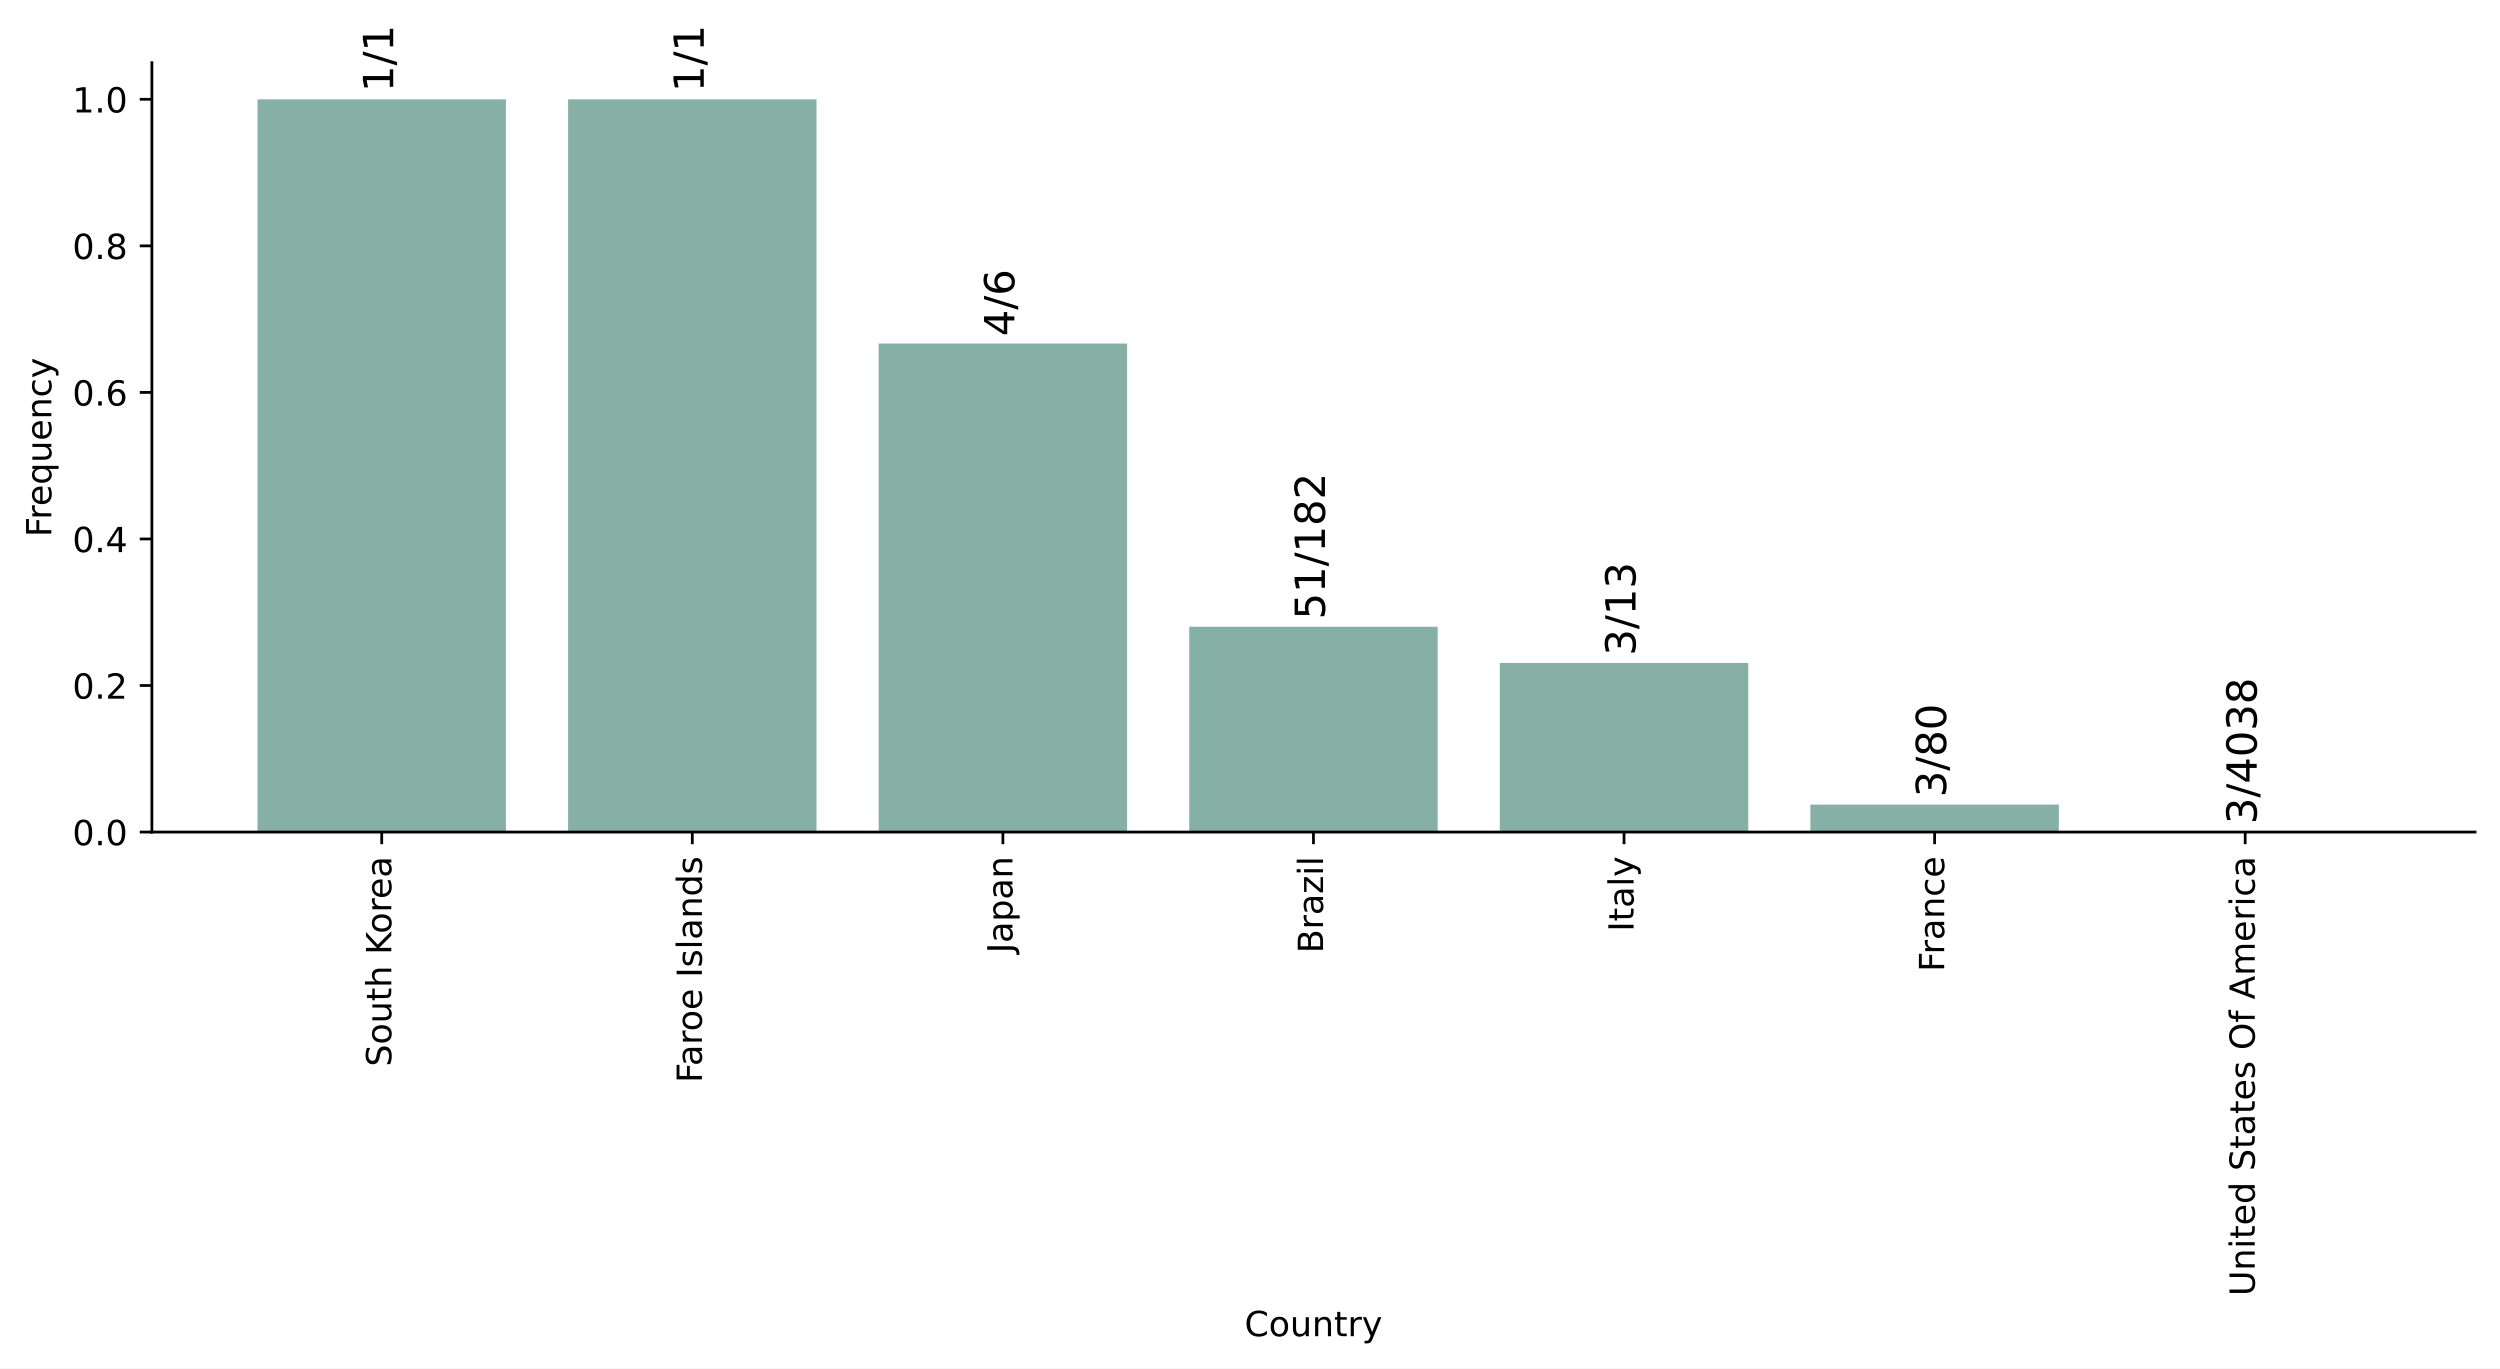
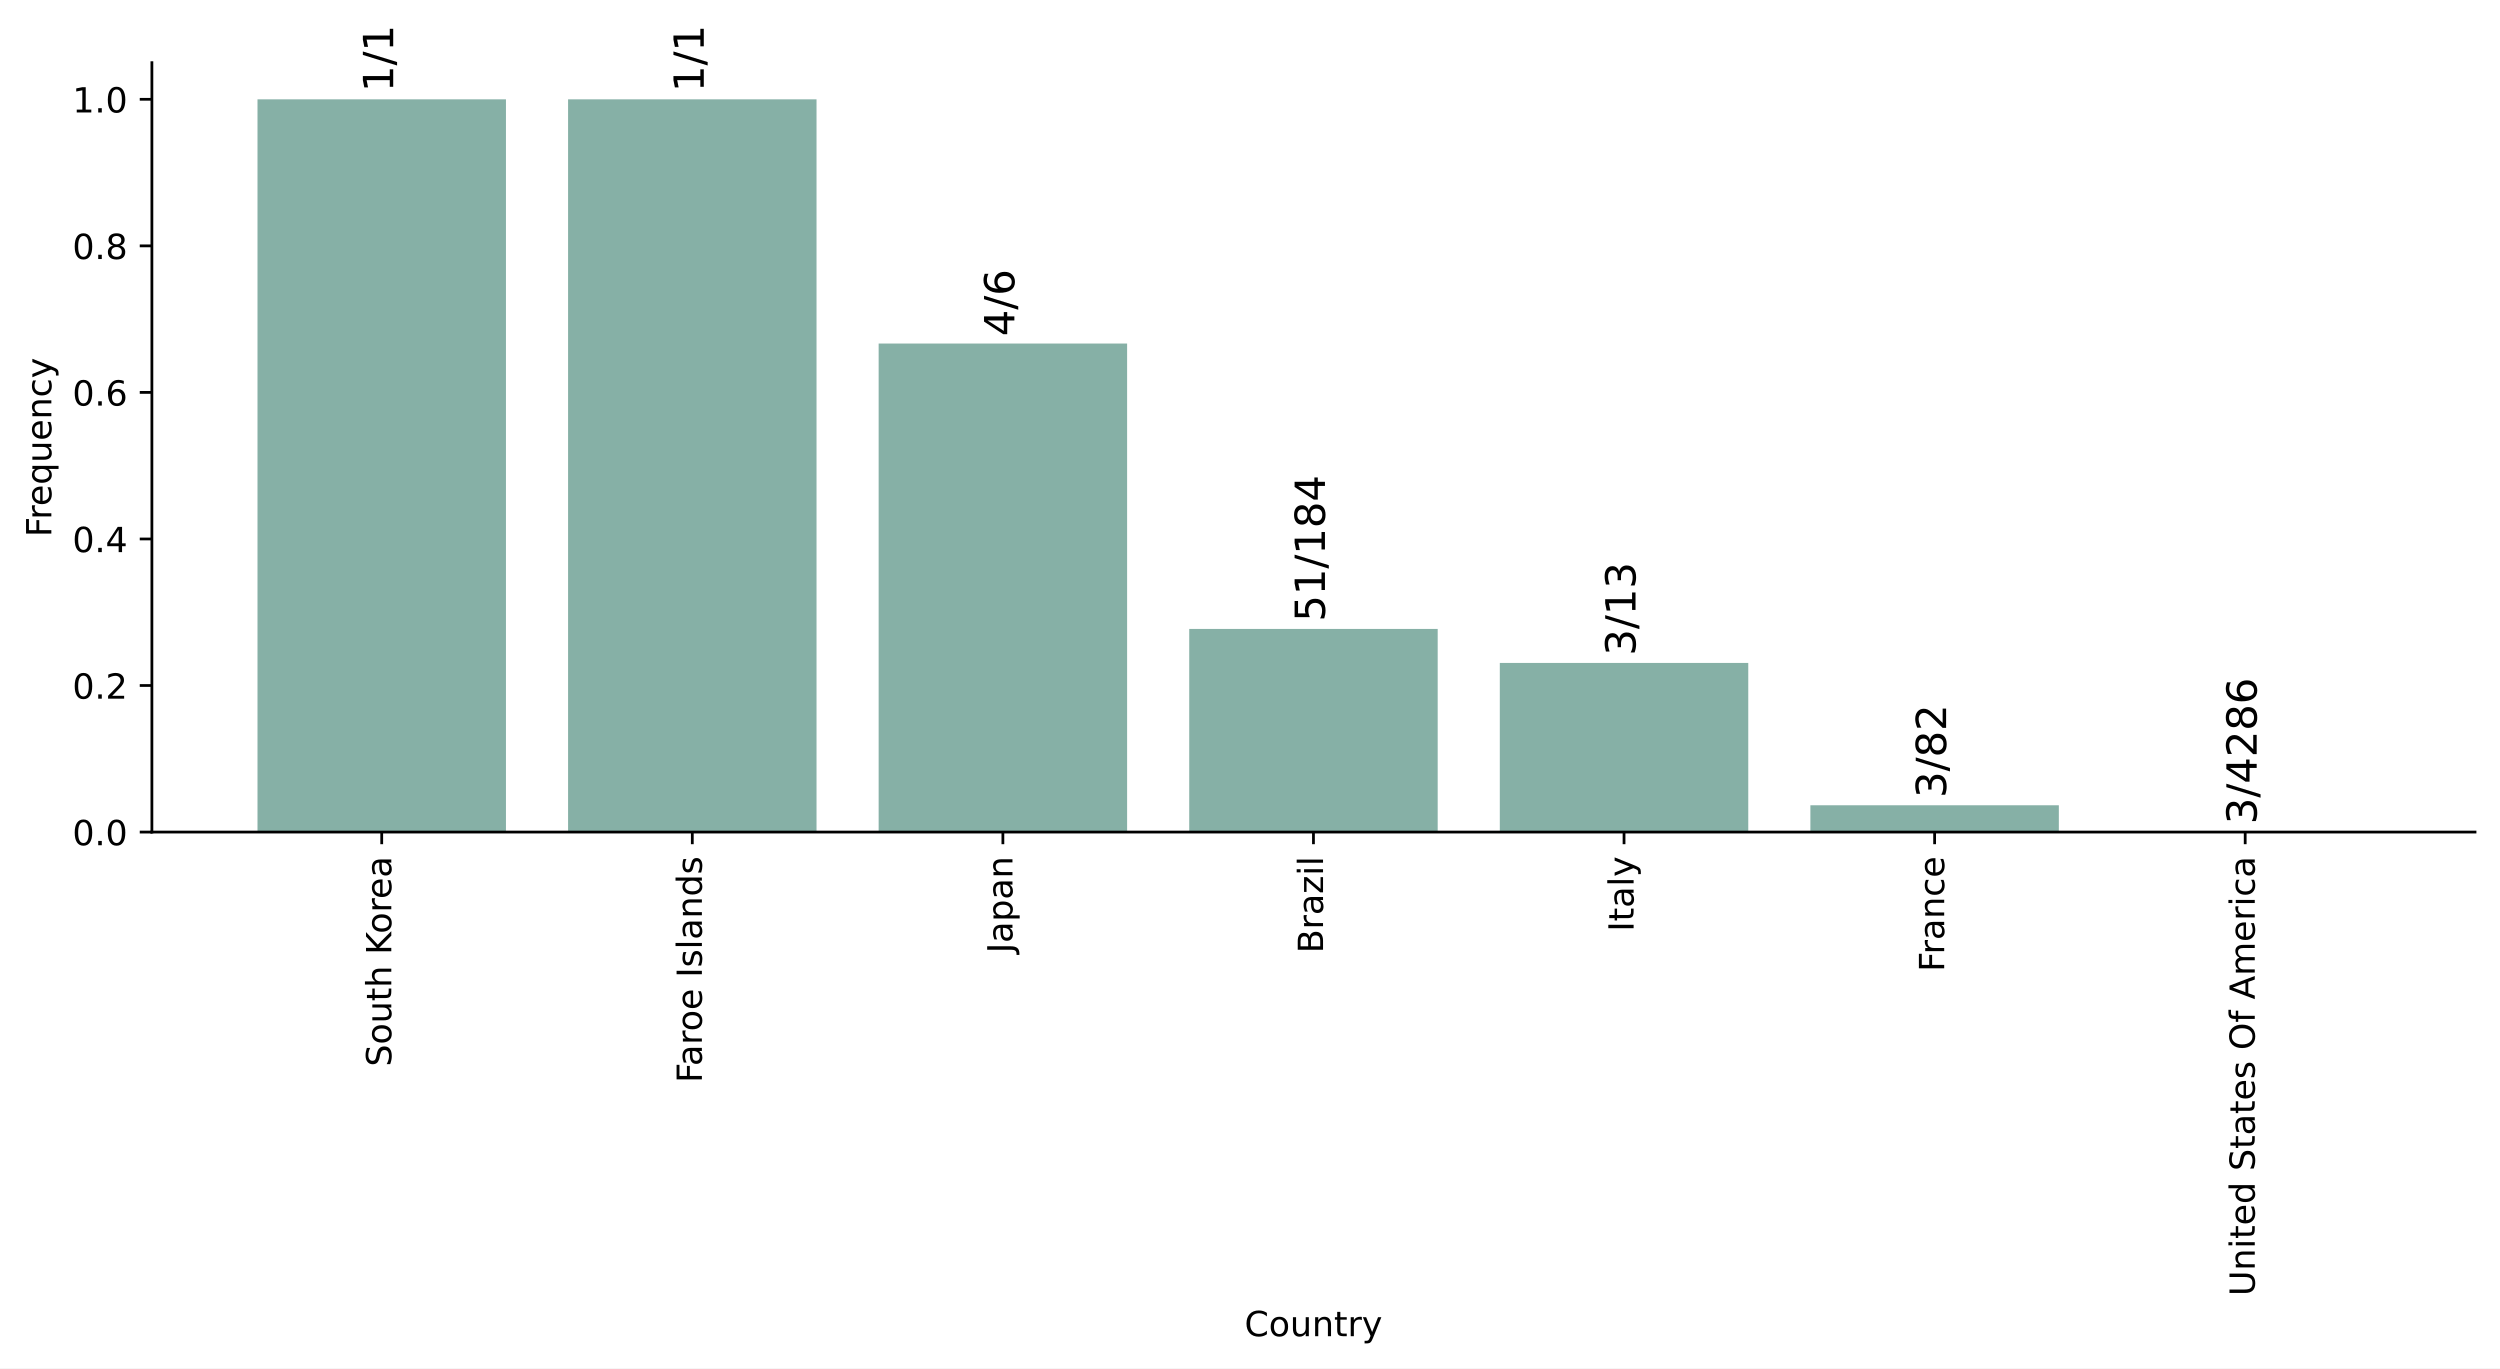
<svg xmlns="http://www.w3.org/2000/svg" xmlns:xlink="http://www.w3.org/1999/xlink" height="394.415pt" version="1.1" viewBox="0 0 720.581 394.415" width="720.581pt">
  <defs>
    <style type="text/css">*{stroke-linecap:butt;stroke-linejoin:round;}</style>
  </defs>
  <g id="figure_1">
    <g id="patch_1">
      <path d="M 0 394.415  L 720.581 394.415  L 720.581 0  L 0 0  z " style="fill:#ffffff;" />
    </g>
    <g id="axes_1">
      <g id="patch_2">
        <path d="M 43.781 239.825  L 713.381 239.825  L 713.381 18.064  L 43.781 18.064  z " style="fill:#ffffff;" />
      </g>
      <g id="patch_3">
-         <path clip-path="url(#pefc457f568)" d="M 74.218 239.825  L 145.833 239.825  L 145.833 28.625  L 74.218 28.625  z " style="fill:#86b0a6;" />
+         <path clip-path="url(#p68e4ed78a7)" d="M 74.218 239.825  L 145.833 239.825  L 145.833 28.625  L 74.218 28.625  z " style="fill:#86b0a6;" />
      </g>
      <g id="patch_4">
-         <path clip-path="url(#pefc457f568)" d="M 163.736 239.825  L 235.351 239.825  L 235.351 28.625  L 163.736 28.625  z " style="fill:#86b0a6;" />
+         <path clip-path="url(#p68e4ed78a7)" d="M 163.736 239.825  L 235.351 239.825  L 235.351 28.625  L 163.736 28.625  z " style="fill:#86b0a6;" />
      </g>
      <g id="patch_5">
-         <path clip-path="url(#pefc457f568)" d="M 253.255 239.825  L 324.87 239.825  L 324.87 99.025  L 253.255 99.025  z " style="fill:#86b0a6;" />
+         <path clip-path="url(#p68e4ed78a7)" d="M 253.255 239.825  L 324.87 239.825  L 324.87 99.025  L 253.255 99.025  z " style="fill:#86b0a6;" />
      </g>
      <g id="patch_6">
-         <path clip-path="url(#pefc457f568)" d="M 342.774 239.825  L 414.389 239.825  L 414.389 180.642  L 342.774 180.642  z " style="fill:#86b0a6;" />
+         <path clip-path="url(#p68e4ed78a7)" d="M 342.774 239.825  L 414.389 239.825  L 414.389 181.285  L 342.774 181.285  z " style="fill:#86b0a6;" />
      </g>
      <g id="patch_7">
-         <path clip-path="url(#pefc457f568)" d="M 432.292 239.825  L 503.907 239.825  L 503.907 191.086  L 432.292 191.086  z " style="fill:#86b0a6;" />
+         <path clip-path="url(#p68e4ed78a7)" d="M 432.292 239.825  L 503.907 239.825  L 503.907 191.086  L 432.292 191.086  z " style="fill:#86b0a6;" />
      </g>
      <g id="patch_8">
-         <path clip-path="url(#pefc457f568)" d="M 521.811 239.825  L 593.426 239.825  L 593.426 231.905  L 521.811 231.905  z " style="fill:#86b0a6;" />
+         <path clip-path="url(#p68e4ed78a7)" d="M 521.811 239.825  L 593.426 239.825  L 593.426 232.098  L 521.811 232.098  z " style="fill:#86b0a6;" />
      </g>
      <g id="patch_9">
-         <path clip-path="url(#pefc457f568)" d="M 611.33 239.825  L 682.945 239.825  L 682.945 239.668  L 611.33 239.668  z " style="fill:#86b0a6;" />
+         <path clip-path="url(#p68e4ed78a7)" d="M 611.33 239.825  L 682.945 239.825  L 682.945 239.677  L 611.33 239.677  z " style="fill:#86b0a6;" />
      </g>
      <g id="matplotlib.axis_1">
        <g id="xtick_1">
          <g id="line2d_1">
            <defs>
-               <path d="M 0 0  L 0 3.5  " id="mf9bbec56f3" style="stroke:#000000;stroke-width:0.8;" />
+               <path d="M 0 0  L 0 3.5  " id="ma3a74c15be" style="stroke:#000000;stroke-width:0.8;" />
            </defs>
            <g>
-               <use style="stroke:#000000;stroke-width:0.8;" x="110.025" xlink:href="#mf9bbec56f3" y="239.825" />
+               <use style="stroke:#000000;stroke-width:0.8;" x="110.025" xlink:href="#ma3a74c15be" y="239.825" />
            </g>
          </g>
          <g id="text_1">
            <g transform="translate(112.7845 307.4089)rotate(-90)scale(0.1 -0.1)">
              <defs>
                <path d="M 53.516 70.516  L 53.516 60.891  Q 47.906 63.578 42.922 64.891  Q 37.938 66.219 33.297 66.219  Q 25.25 66.219 20.875 63.094  Q 16.5 59.969 16.5 54.203  Q 16.5 49.359 19.406 46.891  Q 22.312 44.438 30.422 42.922  L 36.375 41.703  Q 47.406 39.594 52.656 34.297  Q 57.906 29 57.906 20.125  Q 57.906 9.516 50.797 4.047  Q 43.703 -1.422 29.984 -1.422  Q 24.812 -1.422 18.969 -0.25  Q 13.141 0.922 6.891 3.219  L 6.891 13.375  Q 12.891 10.016 18.656 8.297  Q 24.422 6.594 29.984 6.594  Q 38.422 6.594 43.016 9.906  Q 47.609 13.234 47.609 19.391  Q 47.609 24.75 44.312 27.781  Q 41.016 30.812 33.5 32.328  L 27.484 33.5  Q 16.453 35.688 11.516 40.375  Q 6.594 45.062 6.594 53.422  Q 6.594 63.094 13.406 68.656  Q 20.219 74.219 32.172 74.219  Q 37.312 74.219 42.625 73.281  Q 47.953 72.359 53.516 70.516  z " id="DejaVuSans-83" />
                <path d="M 30.609 48.391  Q 23.391 48.391 19.188 42.75  Q 14.984 37.109 14.984 27.297  Q 14.984 17.484 19.156 11.844  Q 23.344 6.203 30.609 6.203  Q 37.797 6.203 41.984 11.859  Q 46.188 17.531 46.188 27.297  Q 46.188 37.016 41.984 42.703  Q 37.797 48.391 30.609 48.391  z M 30.609 56  Q 42.328 56 49.016 48.375  Q 55.719 40.766 55.719 27.297  Q 55.719 13.875 49.016 6.219  Q 42.328 -1.422 30.609 -1.422  Q 18.844 -1.422 12.172 6.219  Q 5.516 13.875 5.516 27.297  Q 5.516 40.766 12.172 48.375  Q 18.844 56 30.609 56  z " id="DejaVuSans-111" />
                <path d="M 8.5 21.578  L 8.5 54.688  L 17.484 54.688  L 17.484 21.922  Q 17.484 14.156 20.5 10.266  Q 23.531 6.391 29.594 6.391  Q 36.859 6.391 41.078 11.031  Q 45.312 15.672 45.312 23.688  L 45.312 54.688  L 54.297 54.688  L 54.297 0  L 45.312 0  L 45.312 8.406  Q 42.047 3.422 37.719 1  Q 33.406 -1.422 27.688 -1.422  Q 18.266 -1.422 13.375 4.438  Q 8.5 10.297 8.5 21.578  z M 31.109 56  z " id="DejaVuSans-117" />
                <path d="M 18.312 70.219  L 18.312 54.688  L 36.812 54.688  L 36.812 47.703  L 18.312 47.703  L 18.312 18.016  Q 18.312 11.328 20.141 9.422  Q 21.969 7.516 27.594 7.516  L 36.812 7.516  L 36.812 0  L 27.594 0  Q 17.188 0 13.234 3.875  Q 9.281 7.766 9.281 18.016  L 9.281 47.703  L 2.688 47.703  L 2.688 54.688  L 9.281 54.688  L 9.281 70.219  z " id="DejaVuSans-116" />
                <path d="M 54.891 33.016  L 54.891 0  L 45.906 0  L 45.906 32.719  Q 45.906 40.484 42.875 44.328  Q 39.844 48.188 33.797 48.188  Q 26.516 48.188 22.312 43.547  Q 18.109 38.922 18.109 30.906  L 18.109 0  L 9.078 0  L 9.078 75.984  L 18.109 75.984  L 18.109 46.188  Q 21.344 51.125 25.703 53.562  Q 30.078 56 35.797 56  Q 45.219 56 50.047 50.172  Q 54.891 44.344 54.891 33.016  z " id="DejaVuSans-104" />
                <path id="DejaVuSans-32" />
                <path d="M 9.812 72.906  L 19.672 72.906  L 19.672 42.094  L 52.391 72.906  L 65.094 72.906  L 28.906 38.922  L 67.672 0  L 54.688 0  L 19.672 35.109  L 19.672 0  L 9.812 0  z " id="DejaVuSans-75" />
                <path d="M 41.109 46.297  Q 39.594 47.172 37.812 47.578  Q 36.031 48 33.891 48  Q 26.266 48 22.188 43.047  Q 18.109 38.094 18.109 28.812  L 18.109 0  L 9.078 0  L 9.078 54.688  L 18.109 54.688  L 18.109 46.188  Q 20.953 51.172 25.484 53.578  Q 30.031 56 36.531 56  Q 37.453 56 38.578 55.875  Q 39.703 55.766 41.062 55.516  z " id="DejaVuSans-114" />
                <path d="M 56.203 29.594  L 56.203 25.203  L 14.891 25.203  Q 15.484 15.922 20.484 11.062  Q 25.484 6.203 34.422 6.203  Q 39.594 6.203 44.453 7.469  Q 49.312 8.734 54.109 11.281  L 54.109 2.781  Q 49.266 0.734 44.188 -0.344  Q 39.109 -1.422 33.891 -1.422  Q 20.797 -1.422 13.156 6.188  Q 5.516 13.812 5.516 26.812  Q 5.516 40.234 12.766 48.109  Q 20.016 56 32.328 56  Q 43.359 56 49.781 48.891  Q 56.203 41.797 56.203 29.594  z M 47.219 32.234  Q 47.125 39.594 43.094 43.984  Q 39.062 48.391 32.422 48.391  Q 24.906 48.391 20.391 44.141  Q 15.875 39.891 15.188 32.172  z " id="DejaVuSans-101" />
                <path d="M 34.281 27.484  Q 23.391 27.484 19.188 25  Q 14.984 22.516 14.984 16.5  Q 14.984 11.719 18.141 8.906  Q 21.297 6.109 26.703 6.109  Q 34.188 6.109 38.703 11.406  Q 43.219 16.703 43.219 25.484  L 43.219 27.484  z M 52.203 31.203  L 52.203 0  L 43.219 0  L 43.219 8.297  Q 40.141 3.328 35.547 0.953  Q 30.953 -1.422 24.312 -1.422  Q 15.922 -1.422 10.953 3.297  Q 6 8.016 6 15.922  Q 6 25.141 12.172 29.828  Q 18.359 34.516 30.609 34.516  L 43.219 34.516  L 43.219 35.406  Q 43.219 41.609 39.141 45  Q 35.062 48.391 27.688 48.391  Q 23 48.391 18.547 47.266  Q 14.109 46.141 10.016 43.891  L 10.016 52.203  Q 14.938 54.109 19.578 55.047  Q 24.219 56 28.609 56  Q 40.484 56 46.344 49.844  Q 52.203 43.703 52.203 31.203  z " id="DejaVuSans-97" />
              </defs>
              <use xlink:href="#DejaVuSans-83" />
              <use x="63.477" xlink:href="#DejaVuSans-111" />
              <use x="124.658" xlink:href="#DejaVuSans-117" />
              <use x="188.037" xlink:href="#DejaVuSans-116" />
              <use x="227.246" xlink:href="#DejaVuSans-104" />
              <use x="290.625" xlink:href="#DejaVuSans-32" />
              <use x="322.412" xlink:href="#DejaVuSans-75" />
              <use x="382.988" xlink:href="#DejaVuSans-111" />
              <use x="444.17" xlink:href="#DejaVuSans-114" />
              <use x="483.033" xlink:href="#DejaVuSans-101" />
              <use x="544.557" xlink:href="#DejaVuSans-97" />
            </g>
          </g>
        </g>
        <g id="xtick_2">
          <g id="line2d_2">
            <g>
-               <use style="stroke:#000000;stroke-width:0.8;" x="199.544" xlink:href="#mf9bbec56f3" y="239.825" />
+               <use style="stroke:#000000;stroke-width:0.8;" x="199.544" xlink:href="#ma3a74c15be" y="239.825" />
            </g>
          </g>
          <g id="text_2">
            <g transform="translate(202.3032 312.0886)rotate(-90)scale(0.1 -0.1)">
              <defs>
                <path d="M 9.812 72.906  L 51.703 72.906  L 51.703 64.594  L 19.672 64.594  L 19.672 43.109  L 48.578 43.109  L 48.578 34.812  L 19.672 34.812  L 19.672 0  L 9.812 0  z " id="DejaVuSans-70" />
                <path d="M 9.812 72.906  L 19.672 72.906  L 19.672 0  L 9.812 0  z " id="DejaVuSans-73" />
                <path d="M 44.281 53.078  L 44.281 44.578  Q 40.484 46.531 36.375 47.5  Q 32.281 48.484 27.875 48.484  Q 21.188 48.484 17.844 46.438  Q 14.5 44.391 14.5 40.281  Q 14.5 37.156 16.891 35.375  Q 19.281 33.594 26.516 31.984  L 29.594 31.297  Q 39.156 29.25 43.188 25.516  Q 47.219 21.781 47.219 15.094  Q 47.219 7.469 41.188 3.016  Q 35.156 -1.422 24.609 -1.422  Q 20.219 -1.422 15.453 -0.562  Q 10.688 0.297 5.422 2  L 5.422 11.281  Q 10.406 8.688 15.234 7.391  Q 20.062 6.109 24.812 6.109  Q 31.156 6.109 34.562 8.281  Q 37.984 10.453 37.984 14.406  Q 37.984 18.062 35.516 20.016  Q 33.062 21.969 24.703 23.781  L 21.578 24.516  Q 13.234 26.266 9.516 29.906  Q 5.812 33.547 5.812 39.891  Q 5.812 47.609 11.281 51.797  Q 16.75 56 26.812 56  Q 31.781 56 36.172 55.266  Q 40.578 54.547 44.281 53.078  z " id="DejaVuSans-115" />
                <path d="M 9.422 75.984  L 18.406 75.984  L 18.406 0  L 9.422 0  z " id="DejaVuSans-108" />
                <path d="M 54.891 33.016  L 54.891 0  L 45.906 0  L 45.906 32.719  Q 45.906 40.484 42.875 44.328  Q 39.844 48.188 33.797 48.188  Q 26.516 48.188 22.312 43.547  Q 18.109 38.922 18.109 30.906  L 18.109 0  L 9.078 0  L 9.078 54.688  L 18.109 54.688  L 18.109 46.188  Q 21.344 51.125 25.703 53.562  Q 30.078 56 35.797 56  Q 45.219 56 50.047 50.172  Q 54.891 44.344 54.891 33.016  z " id="DejaVuSans-110" />
                <path d="M 45.406 46.391  L 45.406 75.984  L 54.391 75.984  L 54.391 0  L 45.406 0  L 45.406 8.203  Q 42.578 3.328 38.25 0.953  Q 33.938 -1.422 27.875 -1.422  Q 17.969 -1.422 11.734 6.484  Q 5.516 14.406 5.516 27.297  Q 5.516 40.188 11.734 48.094  Q 17.969 56 27.875 56  Q 33.938 56 38.25 53.625  Q 42.578 51.266 45.406 46.391  z M 14.797 27.297  Q 14.797 17.391 18.875 11.75  Q 22.953 6.109 30.078 6.109  Q 37.203 6.109 41.297 11.75  Q 45.406 17.391 45.406 27.297  Q 45.406 37.203 41.297 42.844  Q 37.203 48.484 30.078 48.484  Q 22.953 48.484 18.875 42.844  Q 14.797 37.203 14.797 27.297  z " id="DejaVuSans-100" />
              </defs>
              <use xlink:href="#DejaVuSans-70" />
              <use x="48.395" xlink:href="#DejaVuSans-97" />
              <use x="109.674" xlink:href="#DejaVuSans-114" />
              <use x="148.537" xlink:href="#DejaVuSans-111" />
              <use x="209.719" xlink:href="#DejaVuSans-101" />
              <use x="271.242" xlink:href="#DejaVuSans-32" />
              <use x="303.029" xlink:href="#DejaVuSans-73" />
              <use x="332.521" xlink:href="#DejaVuSans-115" />
              <use x="384.621" xlink:href="#DejaVuSans-108" />
              <use x="412.404" xlink:href="#DejaVuSans-97" />
              <use x="473.684" xlink:href="#DejaVuSans-110" />
              <use x="537.062" xlink:href="#DejaVuSans-100" />
              <use x="600.539" xlink:href="#DejaVuSans-115" />
            </g>
          </g>
        </g>
        <g id="xtick_3">
          <g id="line2d_3">
            <g>
-               <use style="stroke:#000000;stroke-width:0.8;" x="289.063" xlink:href="#mf9bbec56f3" y="239.825" />
+               <use style="stroke:#000000;stroke-width:0.8;" x="289.063" xlink:href="#ma3a74c15be" y="239.825" />
            </g>
          </g>
          <g id="text_3">
            <g transform="translate(291.8219 274.7167)rotate(-90)scale(0.1 -0.1)">
              <defs>
                <path d="M 9.812 72.906  L 19.672 72.906  L 19.672 5.078  Q 19.672 -8.109 14.672 -14.062  Q 9.672 -20.016 -1.422 -20.016  L -5.172 -20.016  L -5.172 -11.719  L -2.094 -11.719  Q 4.438 -11.719 7.125 -8.047  Q 9.812 -4.391 9.812 5.078  z " id="DejaVuSans-74" />
                <path d="M 18.109 8.203  L 18.109 -20.797  L 9.078 -20.797  L 9.078 54.688  L 18.109 54.688  L 18.109 46.391  Q 20.953 51.266 25.266 53.625  Q 29.594 56 35.594 56  Q 45.562 56 51.781 48.094  Q 58.016 40.188 58.016 27.297  Q 58.016 14.406 51.781 6.484  Q 45.562 -1.422 35.594 -1.422  Q 29.594 -1.422 25.266 0.953  Q 20.953 3.328 18.109 8.203  z M 48.688 27.297  Q 48.688 37.203 44.609 42.844  Q 40.531 48.484 33.406 48.484  Q 26.266 48.484 22.188 42.844  Q 18.109 37.203 18.109 27.297  Q 18.109 17.391 22.188 11.75  Q 26.266 6.109 33.406 6.109  Q 40.531 6.109 44.609 11.75  Q 48.688 17.391 48.688 27.297  z " id="DejaVuSans-112" />
              </defs>
              <use xlink:href="#DejaVuSans-74" />
              <use x="29.492" xlink:href="#DejaVuSans-97" />
              <use x="90.771" xlink:href="#DejaVuSans-112" />
              <use x="154.248" xlink:href="#DejaVuSans-97" />
              <use x="215.527" xlink:href="#DejaVuSans-110" />
            </g>
          </g>
        </g>
        <g id="xtick_4">
          <g id="line2d_4">
            <g>
-               <use style="stroke:#000000;stroke-width:0.8;" x="378.581" xlink:href="#mf9bbec56f3" y="239.825" />
+               <use style="stroke:#000000;stroke-width:0.8;" x="378.581" xlink:href="#ma3a74c15be" y="239.825" />
            </g>
          </g>
          <g id="text_4">
            <g transform="translate(381.3406 274.7292)rotate(-90)scale(0.1 -0.1)">
              <defs>
                <path d="M 19.672 34.812  L 19.672 8.109  L 35.5 8.109  Q 43.453 8.109 47.281 11.406  Q 51.125 14.703 51.125 21.484  Q 51.125 28.328 47.281 31.562  Q 43.453 34.812 35.5 34.812  z M 19.672 64.797  L 19.672 42.828  L 34.281 42.828  Q 41.5 42.828 45.031 45.531  Q 48.578 48.25 48.578 53.812  Q 48.578 59.328 45.031 62.062  Q 41.5 64.797 34.281 64.797  z M 9.812 72.906  L 35.016 72.906  Q 46.297 72.906 52.391 68.219  Q 58.5 63.531 58.5 54.891  Q 58.5 48.188 55.375 44.234  Q 52.25 40.281 46.188 39.312  Q 53.469 37.75 57.5 32.781  Q 61.531 27.828 61.531 20.406  Q 61.531 10.641 54.891 5.312  Q 48.25 0 35.984 0  L 9.812 0  z " id="DejaVuSans-66" />
                <path d="M 5.516 54.688  L 48.188 54.688  L 48.188 46.484  L 14.406 7.172  L 48.188 7.172  L 48.188 0  L 4.297 0  L 4.297 8.203  L 38.094 47.516  L 5.516 47.516  z " id="DejaVuSans-122" />
                <path d="M 9.422 54.688  L 18.406 54.688  L 18.406 0  L 9.422 0  z M 9.422 75.984  L 18.406 75.984  L 18.406 64.594  L 9.422 64.594  z " id="DejaVuSans-105" />
              </defs>
              <use xlink:href="#DejaVuSans-66" />
              <use x="68.604" xlink:href="#DejaVuSans-114" />
              <use x="109.717" xlink:href="#DejaVuSans-97" />
              <use x="170.996" xlink:href="#DejaVuSans-122" />
              <use x="223.486" xlink:href="#DejaVuSans-105" />
              <use x="251.27" xlink:href="#DejaVuSans-108" />
            </g>
          </g>
        </g>
        <g id="xtick_5">
          <g id="line2d_5">
            <g>
-               <use style="stroke:#000000;stroke-width:0.8;" x="468.1" xlink:href="#mf9bbec56f3" y="239.825" />
+               <use style="stroke:#000000;stroke-width:0.8;" x="468.1" xlink:href="#ma3a74c15be" y="239.825" />
            </g>
          </g>
          <g id="text_5">
            <g transform="translate(470.8593 268.5198)rotate(-90)scale(0.1 -0.1)">
              <defs>
                <path d="M 32.172 -5.078  Q 28.375 -14.844 24.75 -17.812  Q 21.141 -20.797 15.094 -20.797  L 7.906 -20.797  L 7.906 -13.281  L 13.188 -13.281  Q 16.891 -13.281 18.938 -11.516  Q 21 -9.766 23.484 -3.219  L 25.094 0.875  L 2.984 54.688  L 12.5 54.688  L 29.594 11.922  L 46.688 54.688  L 56.203 54.688  z " id="DejaVuSans-121" />
              </defs>
              <use xlink:href="#DejaVuSans-73" />
              <use x="29.492" xlink:href="#DejaVuSans-116" />
              <use x="68.701" xlink:href="#DejaVuSans-97" />
              <use x="129.98" xlink:href="#DejaVuSans-108" />
              <use x="157.764" xlink:href="#DejaVuSans-121" />
            </g>
          </g>
        </g>
        <g id="xtick_6">
          <g id="line2d_6">
            <g>
-               <use style="stroke:#000000;stroke-width:0.8;" x="557.619" xlink:href="#mf9bbec56f3" y="239.825" />
+               <use style="stroke:#000000;stroke-width:0.8;" x="557.619" xlink:href="#ma3a74c15be" y="239.825" />
            </g>
          </g>
          <g id="text_6">
            <g transform="translate(560.3781 280.0792)rotate(-90)scale(0.1 -0.1)">
              <defs>
                <path d="M 48.781 52.594  L 48.781 44.188  Q 44.969 46.297 41.141 47.344  Q 37.312 48.391 33.406 48.391  Q 24.656 48.391 19.812 42.844  Q 14.984 37.312 14.984 27.297  Q 14.984 17.281 19.812 11.734  Q 24.656 6.203 33.406 6.203  Q 37.312 6.203 41.141 7.25  Q 44.969 8.297 48.781 10.406  L 48.781 2.094  Q 45.016 0.344 40.984 -0.531  Q 36.969 -1.422 32.422 -1.422  Q 20.062 -1.422 12.781 6.344  Q 5.516 14.109 5.516 27.297  Q 5.516 40.672 12.859 48.328  Q 20.219 56 33.016 56  Q 37.156 56 41.109 55.141  Q 45.062 54.297 48.781 52.594  z " id="DejaVuSans-99" />
              </defs>
              <use xlink:href="#DejaVuSans-70" />
              <use x="50.27" xlink:href="#DejaVuSans-114" />
              <use x="91.383" xlink:href="#DejaVuSans-97" />
              <use x="152.662" xlink:href="#DejaVuSans-110" />
              <use x="216.041" xlink:href="#DejaVuSans-99" />
              <use x="271.021" xlink:href="#DejaVuSans-101" />
            </g>
          </g>
        </g>
        <g id="xtick_7">
          <g id="line2d_7">
            <g>
-               <use style="stroke:#000000;stroke-width:0.8;" x="647.137" xlink:href="#mf9bbec56f3" y="239.825" />
+               <use style="stroke:#000000;stroke-width:0.8;" x="647.137" xlink:href="#ma3a74c15be" y="239.825" />
            </g>
          </g>
          <g id="text_7">
            <g transform="translate(649.8968 373.537)rotate(-90)scale(0.1 -0.1)">
              <defs>
                <path d="M 8.688 72.906  L 18.609 72.906  L 18.609 28.609  Q 18.609 16.891 22.844 11.734  Q 27.094 6.594 36.625 6.594  Q 46.094 6.594 50.344 11.734  Q 54.594 16.891 54.594 28.609  L 54.594 72.906  L 64.5 72.906  L 64.5 27.391  Q 64.5 13.141 57.438 5.859  Q 50.391 -1.422 36.625 -1.422  Q 22.797 -1.422 15.734 5.859  Q 8.688 13.141 8.688 27.391  z " id="DejaVuSans-85" />
                <path d="M 39.406 66.219  Q 28.656 66.219 22.328 58.203  Q 16.016 50.203 16.016 36.375  Q 16.016 22.609 22.328 14.594  Q 28.656 6.594 39.406 6.594  Q 50.141 6.594 56.422 14.594  Q 62.703 22.609 62.703 36.375  Q 62.703 50.203 56.422 58.203  Q 50.141 66.219 39.406 66.219  z M 39.406 74.219  Q 54.734 74.219 63.906 63.938  Q 73.094 53.656 73.094 36.375  Q 73.094 19.141 63.906 8.859  Q 54.734 -1.422 39.406 -1.422  Q 24.031 -1.422 14.812 8.828  Q 5.609 19.094 5.609 36.375  Q 5.609 53.656 14.812 63.938  Q 24.031 74.219 39.406 74.219  z " id="DejaVuSans-79" />
                <path d="M 37.109 75.984  L 37.109 68.5  L 28.516 68.5  Q 23.688 68.5 21.797 66.547  Q 19.922 64.594 19.922 59.516  L 19.922 54.688  L 34.719 54.688  L 34.719 47.703  L 19.922 47.703  L 19.922 0  L 10.891 0  L 10.891 47.703  L 2.297 47.703  L 2.297 54.688  L 10.891 54.688  L 10.891 58.5  Q 10.891 67.625 15.141 71.797  Q 19.391 75.984 28.609 75.984  z " id="DejaVuSans-102" />
                <path d="M 34.188 63.188  L 20.797 26.906  L 47.609 26.906  z M 28.609 72.906  L 39.797 72.906  L 67.578 0  L 57.328 0  L 50.688 18.703  L 17.828 18.703  L 11.188 0  L 0.781 0  z " id="DejaVuSans-65" />
                <path d="M 52 44.188  Q 55.375 50.25 60.062 53.125  Q 64.75 56 71.094 56  Q 79.641 56 84.281 50.016  Q 88.922 44.047 88.922 33.016  L 88.922 0  L 79.891 0  L 79.891 32.719  Q 79.891 40.578 77.094 44.375  Q 74.312 48.188 68.609 48.188  Q 61.625 48.188 57.562 43.547  Q 53.516 38.922 53.516 30.906  L 53.516 0  L 44.484 0  L 44.484 32.719  Q 44.484 40.625 41.703 44.406  Q 38.922 48.188 33.109 48.188  Q 26.219 48.188 22.156 43.531  Q 18.109 38.875 18.109 30.906  L 18.109 0  L 9.078 0  L 9.078 54.688  L 18.109 54.688  L 18.109 46.188  Q 21.188 51.219 25.484 53.609  Q 29.781 56 35.688 56  Q 41.656 56 45.828 52.969  Q 50 49.953 52 44.188  z " id="DejaVuSans-109" />
              </defs>
              <use xlink:href="#DejaVuSans-85" />
              <use x="73.193" xlink:href="#DejaVuSans-110" />
              <use x="136.572" xlink:href="#DejaVuSans-105" />
              <use x="164.355" xlink:href="#DejaVuSans-116" />
              <use x="203.564" xlink:href="#DejaVuSans-101" />
              <use x="265.088" xlink:href="#DejaVuSans-100" />
              <use x="328.564" xlink:href="#DejaVuSans-32" />
              <use x="360.352" xlink:href="#DejaVuSans-83" />
              <use x="423.828" xlink:href="#DejaVuSans-116" />
              <use x="463.037" xlink:href="#DejaVuSans-97" />
              <use x="524.316" xlink:href="#DejaVuSans-116" />
              <use x="563.525" xlink:href="#DejaVuSans-101" />
              <use x="625.049" xlink:href="#DejaVuSans-115" />
              <use x="677.148" xlink:href="#DejaVuSans-32" />
              <use x="708.936" xlink:href="#DejaVuSans-79" />
              <use x="787.646" xlink:href="#DejaVuSans-102" />
              <use x="822.852" xlink:href="#DejaVuSans-32" />
              <use x="854.639" xlink:href="#DejaVuSans-65" />
              <use x="923.047" xlink:href="#DejaVuSans-109" />
              <use x="1020.459" xlink:href="#DejaVuSans-101" />
              <use x="1081.982" xlink:href="#DejaVuSans-114" />
              <use x="1123.096" xlink:href="#DejaVuSans-105" />
              <use x="1150.879" xlink:href="#DejaVuSans-99" />
              <use x="1205.859" xlink:href="#DejaVuSans-97" />
            </g>
          </g>
        </g>
        <g id="text_8">
          <g transform="translate(358.718 385.1354)scale(0.1 -0.1)">
            <defs>
              <path d="M 64.406 67.281  L 64.406 56.891  Q 59.422 61.531 53.781 63.812  Q 48.141 66.109 41.797 66.109  Q 29.297 66.109 22.656 58.469  Q 16.016 50.828 16.016 36.375  Q 16.016 21.969 22.656 14.328  Q 29.297 6.688 41.797 6.688  Q 48.141 6.688 53.781 8.984  Q 59.422 11.281 64.406 15.922  L 64.406 5.609  Q 59.234 2.094 53.438 0.328  Q 47.656 -1.422 41.219 -1.422  Q 24.656 -1.422 15.125 8.703  Q 5.609 18.844 5.609 36.375  Q 5.609 53.953 15.125 64.078  Q 24.656 74.219 41.219 74.219  Q 47.75 74.219 53.531 72.484  Q 59.328 70.75 64.406 67.281  z " id="DejaVuSans-67" />
            </defs>
            <use xlink:href="#DejaVuSans-67" />
            <use x="69.824" xlink:href="#DejaVuSans-111" />
            <use x="131.006" xlink:href="#DejaVuSans-117" />
            <use x="194.385" xlink:href="#DejaVuSans-110" />
            <use x="257.764" xlink:href="#DejaVuSans-116" />
            <use x="296.973" xlink:href="#DejaVuSans-114" />
            <use x="338.086" xlink:href="#DejaVuSans-121" />
          </g>
        </g>
      </g>
      <g id="matplotlib.axis_2">
        <g id="ytick_1">
          <g id="line2d_8">
            <defs>
-               <path d="M 0 0  L -3.5 0  " id="m6b01861d7b" style="stroke:#000000;stroke-width:0.8;" />
+               <path d="M 0 0  L -3.5 0  " id="m54bb5fb23d" style="stroke:#000000;stroke-width:0.8;" />
            </defs>
            <g>
-               <use style="stroke:#000000;stroke-width:0.8;" x="43.781" xlink:href="#m6b01861d7b" y="239.825" />
+               <use style="stroke:#000000;stroke-width:0.8;" x="43.781" xlink:href="#m54bb5fb23d" y="239.825" />
            </g>
          </g>
          <g id="text_9">
            <g transform="translate(20.87813 243.6237)scale(0.1 -0.1)">
              <defs>
                <path d="M 31.781 66.406  Q 24.172 66.406 20.328 58.906  Q 16.5 51.422 16.5 36.375  Q 16.5 21.391 20.328 13.891  Q 24.172 6.391 31.781 6.391  Q 39.453 6.391 43.281 13.891  Q 47.125 21.391 47.125 36.375  Q 47.125 51.422 43.281 58.906  Q 39.453 66.406 31.781 66.406  z M 31.781 74.219  Q 44.047 74.219 50.516 64.516  Q 56.984 54.828 56.984 36.375  Q 56.984 17.969 50.516 8.266  Q 44.047 -1.422 31.781 -1.422  Q 19.531 -1.422 13.062 8.266  Q 6.594 17.969 6.594 36.375  Q 6.594 54.828 13.062 64.516  Q 19.531 74.219 31.781 74.219  z " id="DejaVuSans-48" />
                <path d="M 10.688 12.406  L 21 12.406  L 21 0  L 10.688 0  z " id="DejaVuSans-46" />
              </defs>
              <use xlink:href="#DejaVuSans-48" />
              <use x="63.623" xlink:href="#DejaVuSans-46" />
              <use x="95.41" xlink:href="#DejaVuSans-48" />
            </g>
          </g>
        </g>
        <g id="ytick_2">
          <g id="line2d_9">
            <g>
-               <use style="stroke:#000000;stroke-width:0.8;" x="43.781" xlink:href="#m6b01861d7b" y="197.584" />
+               <use style="stroke:#000000;stroke-width:0.8;" x="43.781" xlink:href="#m54bb5fb23d" y="197.584" />
            </g>
          </g>
          <g id="text_10">
            <g transform="translate(20.87813 201.3837)scale(0.1 -0.1)">
              <defs>
                <path d="M 19.188 8.297  L 53.609 8.297  L 53.609 0  L 7.328 0  L 7.328 8.297  Q 12.938 14.109 22.625 23.891  Q 32.328 33.688 34.812 36.531  Q 39.547 41.844 41.422 45.531  Q 43.312 49.219 43.312 52.781  Q 43.312 58.594 39.234 62.25  Q 35.156 65.922 28.609 65.922  Q 23.969 65.922 18.812 64.312  Q 13.672 62.703 7.812 59.422  L 7.812 69.391  Q 13.766 71.781 18.938 73  Q 24.125 74.219 28.422 74.219  Q 39.75 74.219 46.484 68.547  Q 53.219 62.891 53.219 53.422  Q 53.219 48.922 51.531 44.891  Q 49.859 40.875 45.406 35.406  Q 44.188 33.984 37.641 27.219  Q 31.109 20.453 19.188 8.297  z " id="DejaVuSans-50" />
              </defs>
              <use xlink:href="#DejaVuSans-48" />
              <use x="63.623" xlink:href="#DejaVuSans-46" />
              <use x="95.41" xlink:href="#DejaVuSans-50" />
            </g>
          </g>
        </g>
        <g id="ytick_3">
          <g id="line2d_10">
            <g>
-               <use style="stroke:#000000;stroke-width:0.8;" x="43.781" xlink:href="#m6b01861d7b" y="155.345" />
+               <use style="stroke:#000000;stroke-width:0.8;" x="43.781" xlink:href="#m54bb5fb23d" y="155.345" />
            </g>
          </g>
          <g id="text_11">
            <g transform="translate(20.87813 159.1437)scale(0.1 -0.1)">
              <defs>
                <path d="M 37.797 64.312  L 12.891 25.391  L 37.797 25.391  z M 35.203 72.906  L 47.609 72.906  L 47.609 25.391  L 58.016 25.391  L 58.016 17.188  L 47.609 17.188  L 47.609 0  L 37.797 0  L 37.797 17.188  L 4.891 17.188  L 4.891 26.703  z " id="DejaVuSans-52" />
              </defs>
              <use xlink:href="#DejaVuSans-48" />
              <use x="63.623" xlink:href="#DejaVuSans-46" />
              <use x="95.41" xlink:href="#DejaVuSans-52" />
            </g>
          </g>
        </g>
        <g id="ytick_4">
          <g id="line2d_11">
            <g>
-               <use style="stroke:#000000;stroke-width:0.8;" x="43.781" xlink:href="#m6b01861d7b" y="113.105" />
+               <use style="stroke:#000000;stroke-width:0.8;" x="43.781" xlink:href="#m54bb5fb23d" y="113.105" />
            </g>
          </g>
          <g id="text_12">
            <g transform="translate(20.87813 116.9037)scale(0.1 -0.1)">
              <defs>
                <path d="M 33.016 40.375  Q 26.375 40.375 22.484 35.828  Q 18.609 31.297 18.609 23.391  Q 18.609 15.531 22.484 10.953  Q 26.375 6.391 33.016 6.391  Q 39.656 6.391 43.531 10.953  Q 47.406 15.531 47.406 23.391  Q 47.406 31.297 43.531 35.828  Q 39.656 40.375 33.016 40.375  z M 52.594 71.297  L 52.594 62.312  Q 48.875 64.062 45.094 64.984  Q 41.312 65.922 37.594 65.922  Q 27.828 65.922 22.672 59.328  Q 17.531 52.734 16.797 39.406  Q 19.672 43.656 24.016 45.922  Q 28.375 48.188 33.594 48.188  Q 44.578 48.188 50.953 41.516  Q 57.328 34.859 57.328 23.391  Q 57.328 12.156 50.688 5.359  Q 44.047 -1.422 33.016 -1.422  Q 20.359 -1.422 13.672 8.266  Q 6.984 17.969 6.984 36.375  Q 6.984 53.656 15.188 63.938  Q 23.391 74.219 37.203 74.219  Q 40.922 74.219 44.703 73.484  Q 48.484 72.75 52.594 71.297  z " id="DejaVuSans-54" />
              </defs>
              <use xlink:href="#DejaVuSans-48" />
              <use x="63.623" xlink:href="#DejaVuSans-46" />
              <use x="95.41" xlink:href="#DejaVuSans-54" />
            </g>
          </g>
        </g>
        <g id="ytick_5">
          <g id="line2d_12">
            <g>
-               <use style="stroke:#000000;stroke-width:0.8;" x="43.781" xlink:href="#m6b01861d7b" y="70.865" />
+               <use style="stroke:#000000;stroke-width:0.8;" x="43.781" xlink:href="#m54bb5fb23d" y="70.865" />
            </g>
          </g>
          <g id="text_13">
            <g transform="translate(20.87813 74.66372)scale(0.1 -0.1)">
              <defs>
                <path d="M 31.781 34.625  Q 24.75 34.625 20.719 30.859  Q 16.703 27.094 16.703 20.516  Q 16.703 13.922 20.719 10.156  Q 24.75 6.391 31.781 6.391  Q 38.812 6.391 42.859 10.172  Q 46.922 13.969 46.922 20.516  Q 46.922 27.094 42.891 30.859  Q 38.875 34.625 31.781 34.625  z M 21.922 38.812  Q 15.578 40.375 12.031 44.719  Q 8.5 49.078 8.5 55.328  Q 8.5 64.062 14.719 69.141  Q 20.953 74.219 31.781 74.219  Q 42.672 74.219 48.875 69.141  Q 55.078 64.062 55.078 55.328  Q 55.078 49.078 51.531 44.719  Q 48 40.375 41.703 38.812  Q 48.828 37.156 52.797 32.312  Q 56.781 27.484 56.781 20.516  Q 56.781 9.906 50.312 4.234  Q 43.844 -1.422 31.781 -1.422  Q 19.734 -1.422 13.25 4.234  Q 6.781 9.906 6.781 20.516  Q 6.781 27.484 10.781 32.312  Q 14.797 37.156 21.922 38.812  z M 18.312 54.391  Q 18.312 48.734 21.844 45.562  Q 25.391 42.391 31.781 42.391  Q 38.141 42.391 41.719 45.562  Q 45.312 48.734 45.312 54.391  Q 45.312 60.062 41.719 63.234  Q 38.141 66.406 31.781 66.406  Q 25.391 66.406 21.844 63.234  Q 18.312 60.062 18.312 54.391  z " id="DejaVuSans-56" />
              </defs>
              <use xlink:href="#DejaVuSans-48" />
              <use x="63.623" xlink:href="#DejaVuSans-46" />
              <use x="95.41" xlink:href="#DejaVuSans-56" />
            </g>
          </g>
        </g>
        <g id="ytick_6">
          <g id="line2d_13">
            <g>
-               <use style="stroke:#000000;stroke-width:0.8;" x="43.781" xlink:href="#m6b01861d7b" y="28.625" />
+               <use style="stroke:#000000;stroke-width:0.8;" x="43.781" xlink:href="#m54bb5fb23d" y="28.625" />
            </g>
          </g>
          <g id="text_14">
            <g transform="translate(20.87813 32.42372)scale(0.1 -0.1)">
              <defs>
                <path d="M 12.406 8.297  L 28.516 8.297  L 28.516 63.922  L 10.984 60.406  L 10.984 69.391  L 28.422 72.906  L 38.281 72.906  L 38.281 8.297  L 54.391 8.297  L 54.391 0  L 12.406 0  z " id="DejaVuSans-49" />
              </defs>
              <use xlink:href="#DejaVuSans-49" />
              <use x="63.623" xlink:href="#DejaVuSans-46" />
              <use x="95.41" xlink:href="#DejaVuSans-48" />
            </g>
          </g>
        </g>
        <g id="text_15">
          <g transform="translate(14.79844 154.7742)rotate(-90)scale(0.1 -0.1)">
            <defs>
              <path d="M 14.797 27.297  Q 14.797 17.391 18.875 11.75  Q 22.953 6.109 30.078 6.109  Q 37.203 6.109 41.297 11.75  Q 45.406 17.391 45.406 27.297  Q 45.406 37.203 41.297 42.844  Q 37.203 48.484 30.078 48.484  Q 22.953 48.484 18.875 42.844  Q 14.797 37.203 14.797 27.297  z M 45.406 8.203  Q 42.578 3.328 38.25 0.953  Q 33.938 -1.422 27.875 -1.422  Q 17.969 -1.422 11.734 6.484  Q 5.516 14.406 5.516 27.297  Q 5.516 40.188 11.734 48.094  Q 17.969 56 27.875 56  Q 33.938 56 38.25 53.625  Q 42.578 51.266 45.406 46.391  L 45.406 54.688  L 54.391 54.688  L 54.391 -20.797  L 45.406 -20.797  z " id="DejaVuSans-113" />
            </defs>
            <use xlink:href="#DejaVuSans-70" />
            <use x="50.27" xlink:href="#DejaVuSans-114" />
            <use x="89.133" xlink:href="#DejaVuSans-101" />
            <use x="150.656" xlink:href="#DejaVuSans-113" />
            <use x="214.133" xlink:href="#DejaVuSans-117" />
            <use x="277.512" xlink:href="#DejaVuSans-101" />
            <use x="339.035" xlink:href="#DejaVuSans-110" />
            <use x="402.414" xlink:href="#DejaVuSans-99" />
            <use x="457.395" xlink:href="#DejaVuSans-121" />
          </g>
        </g>
      </g>
      <g id="patch_10">
        <path d="M 43.781 239.825  L 43.781 18.064  " style="fill:none;stroke:#000000;stroke-linecap:square;stroke-linejoin:miter;stroke-width:0.8;" />
      </g>
      <g id="patch_11">
        <path d="M 43.781 239.825  L 713.381 239.825  " style="fill:none;stroke:#000000;stroke-linecap:square;stroke-linejoin:miter;stroke-width:0.8;" />
      </g>
      <g id="text_16">
        <g transform="translate(113.3363 26.5125)rotate(-90)scale(0.12 -0.12)">
          <defs>
            <path d="M 25.391 72.906  L 33.688 72.906  L 8.297 -9.281  L 0 -9.281  z " id="DejaVuSans-47" />
          </defs>
          <use xlink:href="#DejaVuSans-49" />
          <use x="63.623" xlink:href="#DejaVuSans-47" />
          <use x="97.314" xlink:href="#DejaVuSans-49" />
        </g>
      </g>
      <g id="text_17">
        <g transform="translate(202.8551 26.5125)rotate(-90)scale(0.12 -0.12)">
          <use xlink:href="#DejaVuSans-49" />
          <use x="63.623" xlink:href="#DejaVuSans-47" />
          <use x="97.314" xlink:href="#DejaVuSans-49" />
        </g>
      </g>
      <g id="text_18">
        <g transform="translate(292.3738 96.9125)rotate(-90)scale(0.12 -0.12)">
          <use xlink:href="#DejaVuSans-52" />
          <use x="63.623" xlink:href="#DejaVuSans-47" />
          <use x="97.314" xlink:href="#DejaVuSans-54" />
        </g>
      </g>
      <g id="text_19">
-         <g transform="translate(381.8925 178.5301)rotate(-90)scale(0.12 -0.12)">
+         <g transform="translate(381.8925 179.1734)rotate(-90)scale(0.12 -0.12)">
          <defs>
            <path d="M 10.797 72.906  L 49.516 72.906  L 49.516 64.594  L 19.828 64.594  L 19.828 46.734  Q 21.969 47.469 24.109 47.828  Q 26.266 48.188 28.422 48.188  Q 40.625 48.188 47.75 41.5  Q 54.891 34.812 54.891 23.391  Q 54.891 11.625 47.562 5.094  Q 40.234 -1.422 26.906 -1.422  Q 22.312 -1.422 17.547 -0.641  Q 12.797 0.141 7.719 1.703  L 7.719 11.625  Q 12.109 9.234 16.797 8.062  Q 21.484 6.891 26.703 6.891  Q 35.156 6.891 40.078 11.328  Q 45.016 15.766 45.016 23.391  Q 45.016 31 40.078 35.438  Q 35.156 39.891 26.703 39.891  Q 22.75 39.891 18.812 39.016  Q 14.891 38.141 10.797 36.281  z " id="DejaVuSans-53" />
          </defs>
          <use xlink:href="#DejaVuSans-53" />
          <use x="63.623" xlink:href="#DejaVuSans-49" />
          <use x="127.246" xlink:href="#DejaVuSans-47" />
          <use x="160.938" xlink:href="#DejaVuSans-49" />
          <use x="224.561" xlink:href="#DejaVuSans-56" />
-           <use x="288.184" xlink:href="#DejaVuSans-50" />
+           <use x="288.184" xlink:href="#DejaVuSans-52" />
        </g>
      </g>
      <g id="text_20">
        <g transform="translate(471.4112 188.974)rotate(-90)scale(0.12 -0.12)">
          <defs>
            <path d="M 40.578 39.312  Q 47.656 37.797 51.625 33  Q 55.609 28.219 55.609 21.188  Q 55.609 10.406 48.188 4.484  Q 40.766 -1.422 27.094 -1.422  Q 22.516 -1.422 17.656 -0.516  Q 12.797 0.391 7.625 2.203  L 7.625 11.719  Q 11.719 9.328 16.594 8.109  Q 21.484 6.891 26.812 6.891  Q 36.078 6.891 40.938 10.547  Q 45.797 14.203 45.797 21.188  Q 45.797 27.641 41.281 31.266  Q 36.766 34.906 28.719 34.906  L 20.219 34.906  L 20.219 43.016  L 29.109 43.016  Q 36.375 43.016 40.234 45.922  Q 44.094 48.828 44.094 54.297  Q 44.094 59.906 40.109 62.906  Q 36.141 65.922 28.719 65.922  Q 24.656 65.922 20.016 65.031  Q 15.375 64.156 9.812 62.312  L 9.812 71.094  Q 15.438 72.656 20.344 73.438  Q 25.25 74.219 29.594 74.219  Q 40.828 74.219 47.359 69.109  Q 53.906 64.016 53.906 55.328  Q 53.906 49.266 50.438 45.094  Q 46.969 40.922 40.578 39.312  z " id="DejaVuSans-51" />
          </defs>
          <use xlink:href="#DejaVuSans-51" />
          <use x="63.623" xlink:href="#DejaVuSans-47" />
          <use x="97.314" xlink:href="#DejaVuSans-49" />
          <use x="160.938" xlink:href="#DejaVuSans-51" />
        </g>
      </g>
      <g id="text_21">
-         <g transform="translate(560.9299 229.7925)rotate(-90)scale(0.12 -0.12)">
+         <g transform="translate(560.9299 229.9857)rotate(-90)scale(0.12 -0.12)">
          <use xlink:href="#DejaVuSans-51" />
          <use x="63.623" xlink:href="#DejaVuSans-47" />
          <use x="97.314" xlink:href="#DejaVuSans-56" />
-           <use x="160.938" xlink:href="#DejaVuSans-48" />
+           <use x="160.938" xlink:href="#DejaVuSans-50" />
        </g>
      </g>
      <g id="text_22">
-         <g transform="translate(650.4487 237.5556)rotate(-90)scale(0.12 -0.12)">
+         <g transform="translate(650.4487 237.5647)rotate(-90)scale(0.12 -0.12)">
          <use xlink:href="#DejaVuSans-51" />
          <use x="63.623" xlink:href="#DejaVuSans-47" />
          <use x="97.314" xlink:href="#DejaVuSans-52" />
-           <use x="160.938" xlink:href="#DejaVuSans-48" />
-           <use x="224.561" xlink:href="#DejaVuSans-51" />
-           <use x="288.184" xlink:href="#DejaVuSans-56" />
+           <use x="160.938" xlink:href="#DejaVuSans-50" />
+           <use x="224.561" xlink:href="#DejaVuSans-56" />
+           <use x="288.184" xlink:href="#DejaVuSans-54" />
        </g>
      </g>
    </g>
  </g>
  <defs>
-     <clipPath id="pefc457f568">
+     <clipPath id="p68e4ed78a7">
      <rect height="221.76" width="669.6" x="43.781" y="18.064" />
    </clipPath>
  </defs>
</svg>
